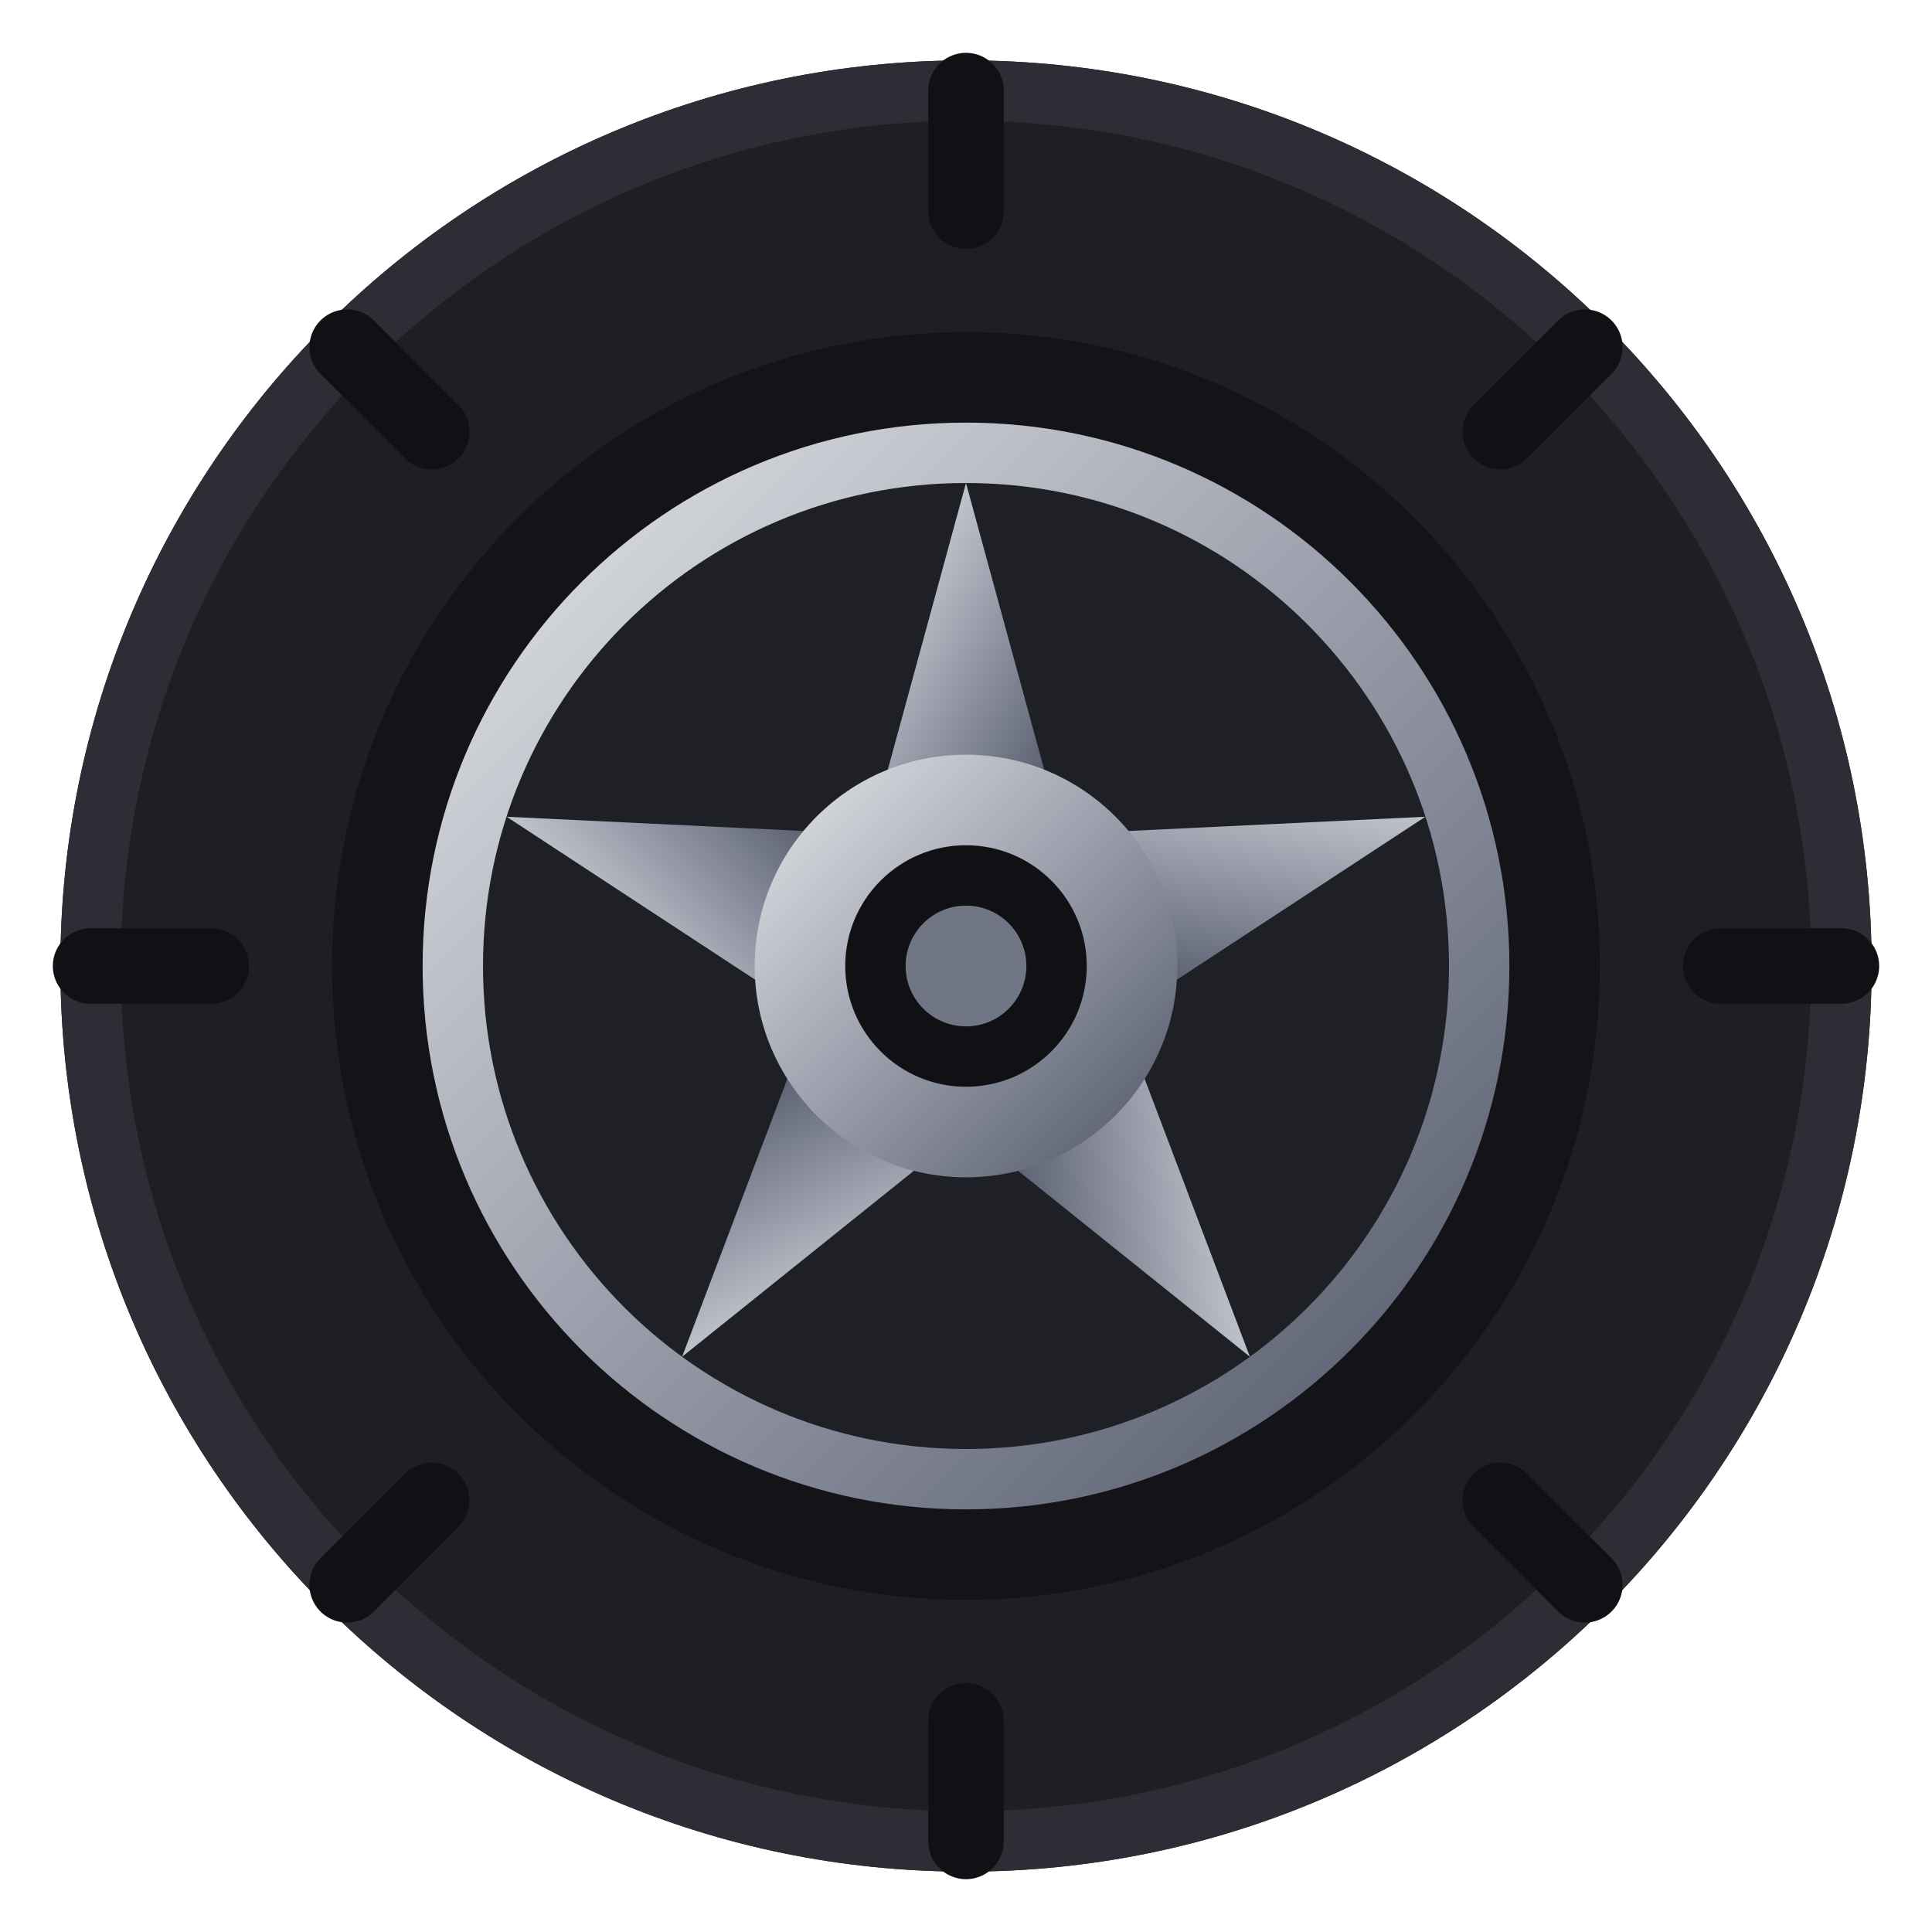
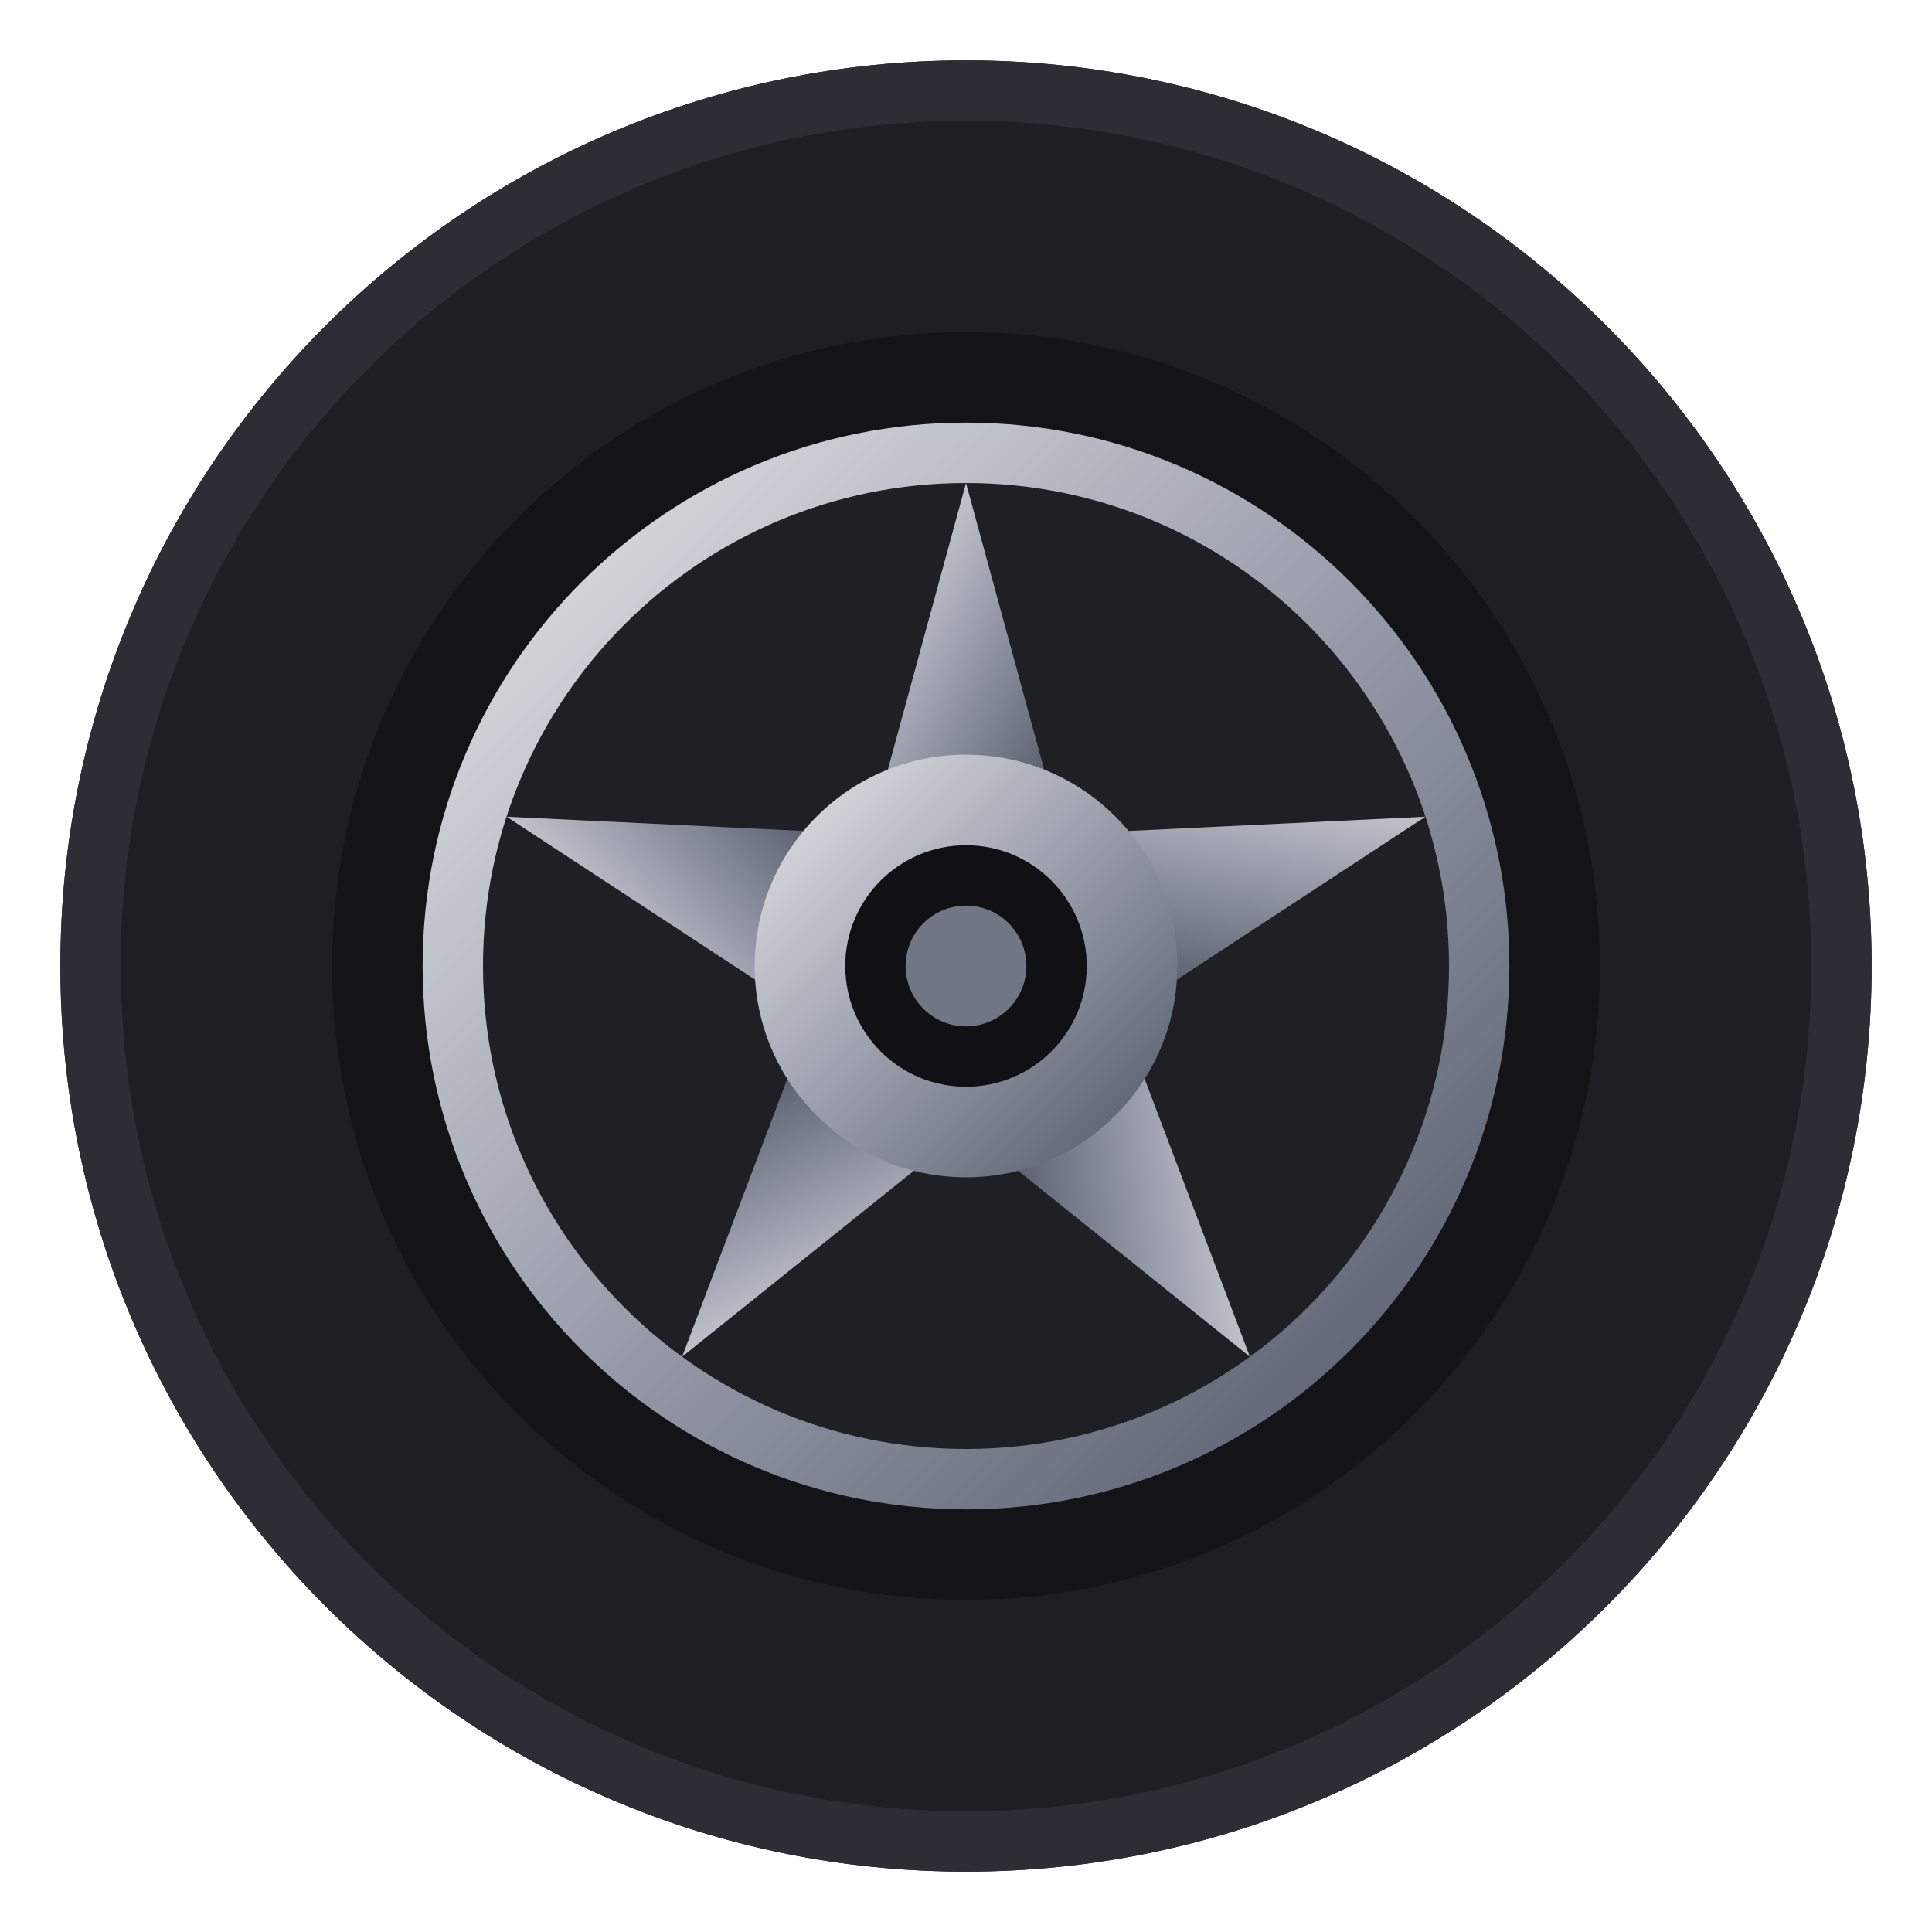
<svg xmlns="http://www.w3.org/2000/svg" viewBox="0 0 64 64" width="100%" height="100%">
  <defs>
    <linearGradient id="rimGrad" x1="0%" y1="0%" x2="100%" y2="100%">
      <stop offset="0%" stop-color="#E6E8EA" />
      <stop offset="50%" stop-color="#9A9EAB" />
      <stop offset="100%" stop-color="#4E5465" />
    </linearGradient>
    <pattern id="treadPattern" width="8" height="8" patternUnits="userSpaceOnUse">
      <rect width="8" height="8" fill="#1A1A1A" />
      <path d="M 0 4 L 4 0 L 8 4 L 4 8 Z" fill="#2A2A2A" />
    </pattern>
  </defs>
  <circle cx="32" cy="32" r="30" fill="#1E1E24" />
  <circle cx="32" cy="32" r="29" fill="none" stroke="#2D2D35" stroke-width="2" />
-   <g stroke="#111115" stroke-width="2.5" stroke-linecap="round">
-     <line x1="32" y1="3" x2="32" y2="7" />
-     <line x1="32" y1="57" x2="32" y2="61" />
-     <line x1="3" y1="32" x2="7" y2="32" />
-     <line x1="57" y1="32" x2="61" y2="32" />
-     <line x1="11.5" y1="11.5" x2="14.3" y2="14.3" />
-     <line x1="49.7" y1="49.7" x2="52.5" y2="52.5" />
-     <line x1="11.5" y1="52.5" x2="14.3" y2="49.7" />
-     <line x1="49.7" y1="14.3" x2="52.5" y2="11.5" />
-   </g>
  <circle cx="32" cy="32" r="21" fill="#141418" />
  <circle cx="32" cy="32" r="18" fill="url(#rimGrad)" />
  <circle cx="32" cy="32" r="16" fill="#1E2026" />
  <g fill="url(#rimGrad)">
    <path d="M 32 16 L 35 27 L 29 27 Z" />
    <path d="M 32 16 L 35 27 L 29 27 Z" transform="rotate(72 32 32)" />
    <path d="M 32 16 L 35 27 L 29 27 Z" transform="rotate(144 32 32)" />
    <path d="M 32 16 L 35 27 L 29 27 Z" transform="rotate(216 32 32)" />
    <path d="M 32 16 L 35 27 L 29 27 Z" transform="rotate(288 32 32)" />
  </g>
  <circle cx="32" cy="32" r="7" fill="url(#rimGrad)" />
  <circle cx="32" cy="32" r="4" fill="#111115" />
  <circle cx="32" cy="32" r="2" fill="#717685" />
</svg>
